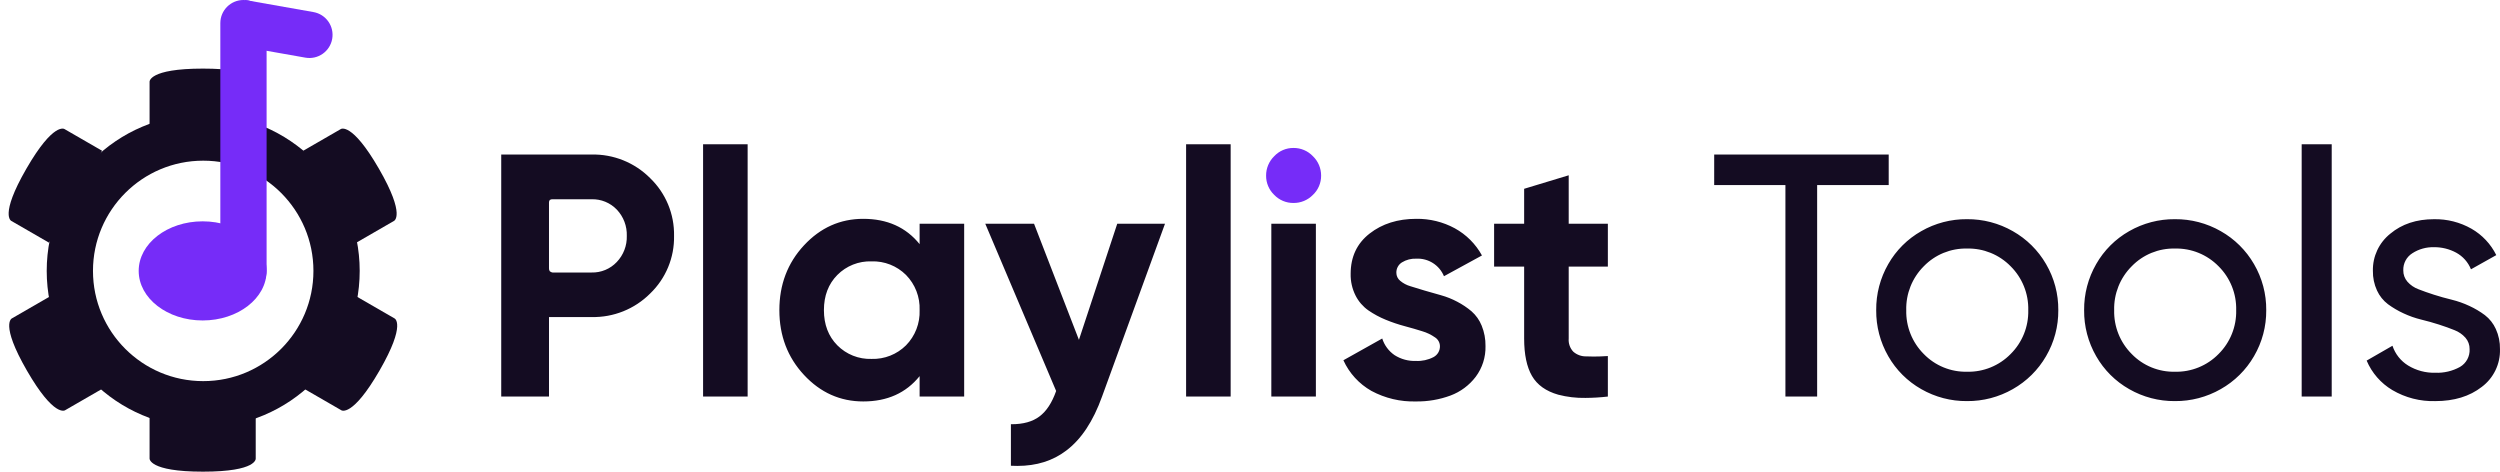
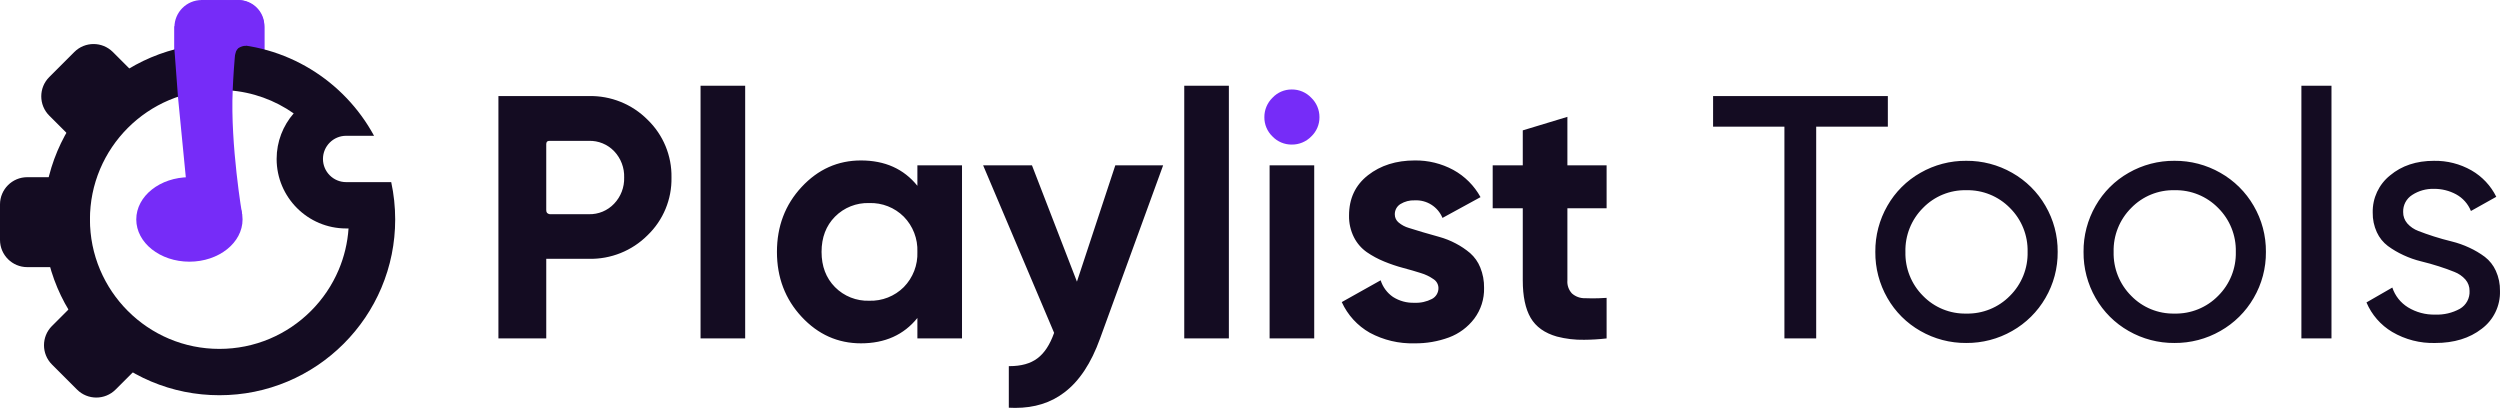
- <svg xmlns="http://www.w3.org/2000/svg" width="918.582" height="173.307" viewBox="0 0 918.582 173.307">
-   <g transform="translate(4102.633 18523.915)">
-     <g transform="translate(431.683 468.932)">
+ <svg xmlns="http://www.w3.org/2000/svg" width="917.29" height="150.012" viewBox="0 0 917.29 150.012">
+   <g transform="translate(-1591 17083.506)">
+     <g transform="translate(6124.025 1887.808)">
      <g transform="translate(996.643 712.832)">
        <path d="M8.248,0H25.8V-29.208H41.424a29.512,29.512,0,0,0,21.549-8.651,28.6,28.6,0,0,0,8.775-21.177,28.7,28.7,0,0,0-8.775-21.208,29.457,29.457,0,0,0-21.549-8.682H8.248ZM26.076-46.062a1.749,1.749,0,0,1-.279-1.055V-71.3a1.383,1.383,0,0,1,.306-.941,1.665,1.665,0,0,1,1.023-.25h14.3a12.334,12.334,0,0,1,9.3,3.814,13.367,13.367,0,0,1,3.659,9.643,13.332,13.332,0,0,1-3.69,9.612,12.311,12.311,0,0,1-9.271,3.845H27.076a1.846,1.846,0,0,1-1-.485ZM82.414,0H98.785V-92.708H82.414Zm28.029-31.75q0,14.077,9.054,23.813T141.263,1.8q13.208,0,20.712-9.3V0h16.371V-63.5H161.975V-56q-7.5-9.3-20.712-9.3-12.712,0-21.766,9.736T110.443-31.75Zm16.371,0q0-7.937,4.93-12.929A16.9,16.9,0,0,1,144.3-49.671a17.181,17.181,0,0,1,12.681,4.992,17.494,17.494,0,0,1,4.992,12.929,17.494,17.494,0,0,1-4.992,12.929A17.181,17.181,0,0,1,144.3-13.829a16.9,16.9,0,0,1-12.557-4.992Q126.814-23.813,126.814-31.75ZM186.1-63.5,212.142-2.046Q209.848,4.465,206,7.317q-3.783,2.853-10.232,2.853h-.248V25.425q1.178.062,2.356.062,10.6,0,17.983-5.643,8.251-6.2,13.15-19.844l23.13-63.5H234.59L220.514-20.836,204.019-63.5ZM259.891,0h16.371V-92.708H259.891Zm31.316,0h16.371V-63.5H291.207Zm26.479-13.333A24.657,24.657,0,0,0,327.98-2.077,32.627,32.627,0,0,0,344.351,1.8,35.256,35.256,0,0,0,357.032-.37,20.735,20.735,0,0,0,366.3-7.255a18.061,18.061,0,0,0,3.6-11.286,19.048,19.048,0,0,0-1.4-7.5,13.942,13.942,0,0,0-3.721-5.271,28.6,28.6,0,0,0-5.271-3.535,29.866,29.866,0,0,0-5.984-2.387q-3.039-.837-5.984-1.705t-5.271-1.612a10.217,10.217,0,0,1-3.721-1.984,3.788,3.788,0,0,1-1.4-2.915A4.361,4.361,0,0,1,339.2-49.3a9.327,9.327,0,0,1,5.271-1.364,10.448,10.448,0,0,1,10.17,6.449L368.6-51.842a25.211,25.211,0,0,0-9.984-9.984A28.886,28.886,0,0,0,344.475-65.3q-10.232,0-17.177,5.426t-6.945,14.79a16.963,16.963,0,0,0,1.8,7.969,14.842,14.842,0,0,0,4.713,5.457,33.69,33.69,0,0,0,6.387,3.442,56.544,56.544,0,0,0,6.976,2.356q3.5.93,6.418,1.86a16.149,16.149,0,0,1,4.713,2.263,3.9,3.9,0,0,1,1.8,3.194,4.444,4.444,0,0,1-2.387,4.062,12.689,12.689,0,0,1-6.418,1.4,13.743,13.743,0,0,1-7.875-2.139,11.714,11.714,0,0,1-4.527-6.108ZM373.062-47.75H384.1v26.417q0,8.806,2.884,13.767t9.643,6.883A36.945,36.945,0,0,0,406.611.5a76.259,76.259,0,0,0,8.248-.5V-14.883q-2.915.186-5.209.186-1.426,0-2.667-.062a6.969,6.969,0,0,1-4.837-1.736,6.3,6.3,0,0,1-1.674-4.837V-47.749h14.387V-63.5H400.472V-81.3L384.1-76.336V-63.5H373.063ZM453.926-77.7H480.1V0h11.658V-77.7h26.293V-88.925h-64.12Zm59.531,45.95a33.287,33.287,0,0,0,4.434,16.929A32.269,32.269,0,0,0,530.014-2.729a33.234,33.234,0,0,0,16.8,4.4,33.4,33.4,0,0,0,16.836-4.4,32.661,32.661,0,0,0,12.216-12.092,32.932,32.932,0,0,0,4.5-16.929,32.931,32.931,0,0,0-4.5-16.929,32.661,32.661,0,0,0-12.216-12.092,33.4,33.4,0,0,0-16.836-4.4,33.234,33.234,0,0,0-16.8,4.4,32.268,32.268,0,0,0-12.123,12.092,33.288,33.288,0,0,0-4.434,16.929Zm11.038,0a22.007,22.007,0,0,1,6.449-16.123,21.47,21.47,0,0,1,15.875-6.511,21.72,21.72,0,0,1,16.03,6.511,21.952,21.952,0,0,1,6.48,16.123,21.952,21.952,0,0,1-6.48,16.123,21.72,21.72,0,0,1-16.03,6.511,21.47,21.47,0,0,1-15.875-6.511A22.007,22.007,0,0,1,524.5-31.75Zm65.36,0a33.288,33.288,0,0,0,4.434,16.929A32.269,32.269,0,0,0,606.413-2.729a33.234,33.234,0,0,0,16.8,4.4,33.4,33.4,0,0,0,16.836-4.4A32.661,32.661,0,0,0,652.27-14.821a32.932,32.932,0,0,0,4.5-16.929,32.931,32.931,0,0,0-4.5-16.929,32.66,32.66,0,0,0-12.216-12.092,33.4,33.4,0,0,0-16.836-4.4,33.234,33.234,0,0,0-16.805,4.4A32.268,32.268,0,0,0,594.29-48.679a33.288,33.288,0,0,0-4.435,16.929Zm11.038,0a22.007,22.007,0,0,1,6.449-16.123,21.47,21.47,0,0,1,15.875-6.511,21.72,21.72,0,0,1,16.03,6.511,21.952,21.952,0,0,1,6.48,16.123,21.952,21.952,0,0,1-6.48,16.123,21.72,21.72,0,0,1-16.03,6.511,21.47,21.47,0,0,1-15.875-6.511,22.007,22.007,0,0,1-6.448-16.123ZM669.789,0h11.038V-92.708H669.789Zm23.875-13.208A23.063,23.063,0,0,0,703.09-2.387,29.5,29.5,0,0,0,718.9,1.674q10.356,0,17.053-5.209a16.71,16.71,0,0,0,6.7-13.891,17.12,17.12,0,0,0-1.519-7.379,13.406,13.406,0,0,0-4.031-5.116,31.717,31.717,0,0,0-5.7-3.379,34.9,34.9,0,0,0-6.511-2.294q-3.318-.806-6.511-1.829t-5.705-2.015a10.077,10.077,0,0,1-4.031-2.76,6.213,6.213,0,0,1-1.519-4.186,7.128,7.128,0,0,1,3.318-6.263,13.937,13.937,0,0,1,7.969-2.232,16.73,16.73,0,0,1,8.155,2.015,12.1,12.1,0,0,1,5.426,6.108l9.3-5.209a22.816,22.816,0,0,0-9.116-9.7,26.844,26.844,0,0,0-13.767-3.5q-9.674,0-16.061,5.333A16.982,16.982,0,0,0,695.958-46.2a16.56,16.56,0,0,0,1.519,7.255,13.239,13.239,0,0,0,4.031,5.023,32.9,32.9,0,0,0,5.705,3.349,34.9,34.9,0,0,0,6.511,2.294q3.318.806,6.511,1.829t5.705,2.05a10.345,10.345,0,0,1,4.031,2.791,6.213,6.213,0,0,1,1.519,4.186,7.126,7.126,0,0,1-3.535,6.542A17.265,17.265,0,0,1,718.9-8.744a18.247,18.247,0,0,1-10.015-2.667,13.528,13.528,0,0,1-5.736-7.255Z" transform="translate(-5355.038 -19559.973)" fill="#140c22" />
        <path d="M289.285-81.173a9.658,9.658,0,0,0,2.977,7.069,9.658,9.658,0,0,0,7.069,2.977,9.831,9.831,0,0,0,7.162-2.977,9.609,9.609,0,0,0,3.008-7.069,9.812,9.812,0,0,0-3.008-7.131,9.731,9.731,0,0,0-7.162-3.039,9.562,9.562,0,0,0-7.069,3.039A9.863,9.863,0,0,0,289.285-81.173Z" transform="translate(-5355.038 -19559.973)" fill="#762cf8" />
      </g>
-       <g transform="translate(0 0.152)">
-         <path d="M0,0H25.5A8.5,8.5,0,0,1,34,8.5h0A8.5,8.5,0,0,1,25.5,17H0Z" transform="matrix(0.985, 0.174, -0.174, 0.985, -4444.266, -18993)" fill="#762cf8" />
-         <g transform="translate(1973.643 1990)">
-           <g transform="translate(-6490.795 -20940.961)" fill="none" stroke="#140c22" stroke-width="17">
-             <circle cx="57.5" cy="57.5" r="57.5" stroke="none" />
-             <circle cx="57.5" cy="57.5" r="49" fill="none" />
-           </g>
-           <ellipse cx="23.5" cy="18.212" rx="23.5" ry="18.212" transform="translate(-6457 -20901.674)" fill="#762cf8" />
-           <path d="M0,1.059S-.452-3.793,19.618-3.793,39,1.059,39,1.059V17H0Z" transform="translate(-6453 -20954)" fill="#140c22" />
-           <path d="M0,12.148S-.452,17,19.618,17,39,12.148,39,12.148V-3.793H0Z" transform="translate(-6453 -20826.693)" fill="#140c22" />
-           <rect width="108" height="17" rx="8.5" transform="translate(-6410 -20983) rotate(90)" fill="#762cf8" />
-           <path d="M0,1.059S-.452-3.793,19.618-3.793,39,1.059,39,1.059V17H0Z" transform="translate(-6381.827 -20936.104) rotate(60)" fill="#140c22" />
-           <path d="M0,15.941s-.452,4.852,19.617,4.852S39,15.942,39,15.942V0H0Z" transform="translate(-6470.45 -20927.604) rotate(120)" fill="#140c22" />
-           <path d="M0,15.942s-.452,4.852,19.617,4.852S39,15.942,39,15.942V0H0Z" transform="translate(-6396.346 -20840.223) rotate(-60)" fill="#140c22" />
-           <path d="M0,4.852S-.451,0,19.618,0,39,4.851,39,4.851V20.793H0Z" transform="translate(-6488.253 -20829.828) rotate(-120)" fill="#140c22" />
-         </g>
+     </g>
+     <g transform="translate(-977 1125.508)">
+       <rect width="33" height="33" rx="10" transform="translate(2632 -18176) rotate(-90)" fill="#762cf8" />
+       <rect width="27" height="19" rx="9.5" transform="translate(2646 -18182) rotate(-90)" fill="#762cf8" />
+       <g transform="translate(2584 -18193)" fill="none">
+         <path d="M64.5,129a64.2,64.2,0,0,1-36.063-11.015A64.687,64.687,0,0,1,5.069,89.606a64.416,64.416,0,0,1,5.947-61.169A64.687,64.687,0,0,1,39.394,5.069,64.461,64.461,0,0,1,97.971,9.353a64.8,64.8,0,0,1,23.272,24.455H111a8.5,8.5,0,0,0,0,17h16.544A64.915,64.915,0,0,1,129,64.5a64.2,64.2,0,0,1-11.015,36.062,64.687,64.687,0,0,1-28.378,23.368A64.1,64.1,0,0,1,64.5,129Z" stroke="none" />
+         <path d="M 64.5 112 C 70.92 112 77.139 110.746 82.984 108.274 C 85.795 107.085 88.507 105.613 91.046 103.898 C 93.565 102.196 95.934 100.241 98.088 98.087 C 100.241 95.934 102.196 93.565 103.898 91.046 C 105.613 88.507 107.085 85.795 108.274 82.984 C 110.319 78.149 111.53 73.058 111.888 67.809 L 111 67.809 C 96.939 67.809 85.5 56.37 85.5 42.309 C 85.5 35.92 87.862 30.072 91.758 25.593 C 90.905 24.993 90.031 24.421 89.137 23.878 C 85.505 21.668 81.598 19.961 77.524 18.803 C 73.315 17.607 68.933 17 64.5 17 C 58.08 17 51.861 18.254 46.016 20.726 C 43.205 21.915 40.493 23.387 37.954 25.102 C 35.435 26.804 33.066 28.759 30.912 30.912 C 28.759 33.066 26.804 35.435 25.102 37.954 C 23.387 40.493 21.915 43.205 20.726 46.016 C 18.254 51.861 17 58.08 17 64.5 C 17 70.92 18.254 77.139 20.726 82.984 C 21.915 85.795 23.387 88.507 25.102 91.046 C 26.804 93.565 28.759 95.934 30.912 98.087 C 33.066 100.241 35.435 102.196 37.954 103.898 C 40.493 105.613 43.205 107.085 46.016 108.274 C 51.861 110.746 58.08 112 64.5 112 M 64.5 129 C 55.793 129 47.346 127.294 39.394 123.931 C 35.572 122.314 31.886 120.314 28.437 117.984 C 25.022 115.677 21.81 113.027 18.892 110.108 C 15.973 107.19 13.323 103.978 11.016 100.563 C 8.686 97.114 6.685 93.428 5.069 89.606 C 1.705 81.655 2.170817060687114e-05 73.208 2.170817060687114e-05 64.5 C 2.170817060687114e-05 55.793 1.705 47.346 5.069 39.394 C 6.685 35.572 8.686 31.886 11.016 28.437 C 13.323 25.022 15.973 21.81 18.892 18.892 C 21.81 15.973 25.022 13.323 28.437 11.016 C 31.886 8.686 35.572 6.685 39.394 5.069 C 47.346 1.705 55.793 2.170817060687114e-05 64.5 2.170817060687114e-05 C 70.506 2.170817060687114e-05 76.451 0.825 82.173 2.451 C 87.717 4.027 93.033 6.349 97.971 9.353 C 107.748 15.3 115.796 23.757 121.244 33.809 L 111 33.809 C 106.313 33.809 102.5 37.622 102.5 42.309 C 102.5 46.996 106.313 50.809 111 50.809 L 127.544 50.809 C 128.51 55.28 129 59.886 129 64.5 C 129 73.208 127.294 81.655 123.931 89.606 C 122.314 93.428 120.314 97.114 117.984 100.563 C 115.677 103.978 113.027 107.19 110.108 110.108 C 107.19 113.027 103.978 115.677 100.563 117.984 C 97.114 120.314 93.428 122.314 89.606 123.931 C 81.655 127.294 73.208 129 64.5 129 Z" stroke="none" fill="#140c22" />
      </g>
+       <ellipse cx="19.5" cy="15.5" rx="19.5" ry="15.5" transform="translate(2618 -18144)" fill="#762cf8" />
+       <rect width="33" height="33" rx="10" transform="translate(2568 -18111) rotate(-90)" fill="#140c22" />
+       <rect width="33" height="33" rx="10" transform="translate(2602.334 -18150.33) rotate(-135)" fill="#140c22" />
+       <rect width="33" height="33" rx="10" transform="translate(2626.669 -18082.336) rotate(135)" fill="#140c22" />
+       <path d="M-2.687,9.7-4-7.877V-16.5s6.284,7.23,9.7,3.879,0-13.389,0-13.389l14.214.049a2.419,2.419,0,0,1,.606,1.783A270.458,270.458,0,0,0,17.377,7.2c-.88,19.92,3.482,45.539,3.482,45.539L1.719,54.822Z" transform="translate(2636 -18183)" fill="#762cf8" />
+       <path d="M0,0H7.683L7.215,4.1A5.83,5.83,0,0,0,4.494,2.7a4.135,4.135,0,0,0-2.58.9Z" transform="translate(2650.344 -18190.066) rotate(-45)" fill="#762cf8" />
    </g>
  </g>
</svg>
